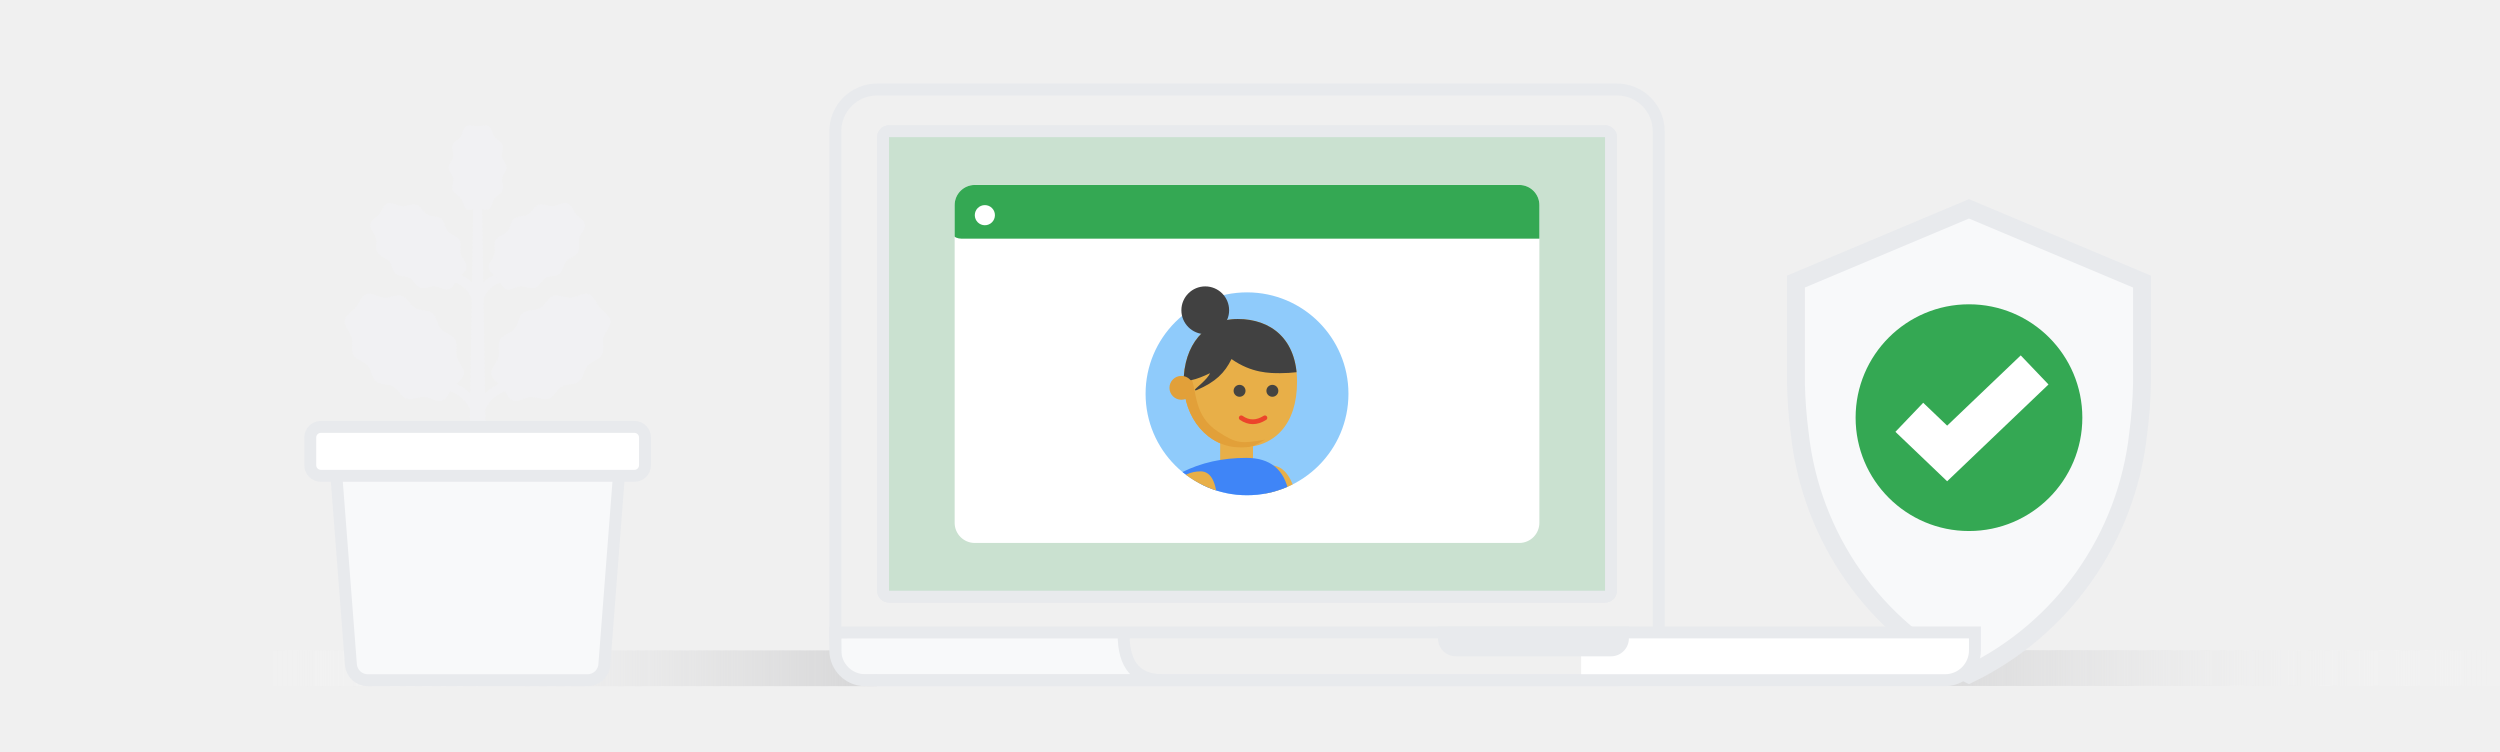
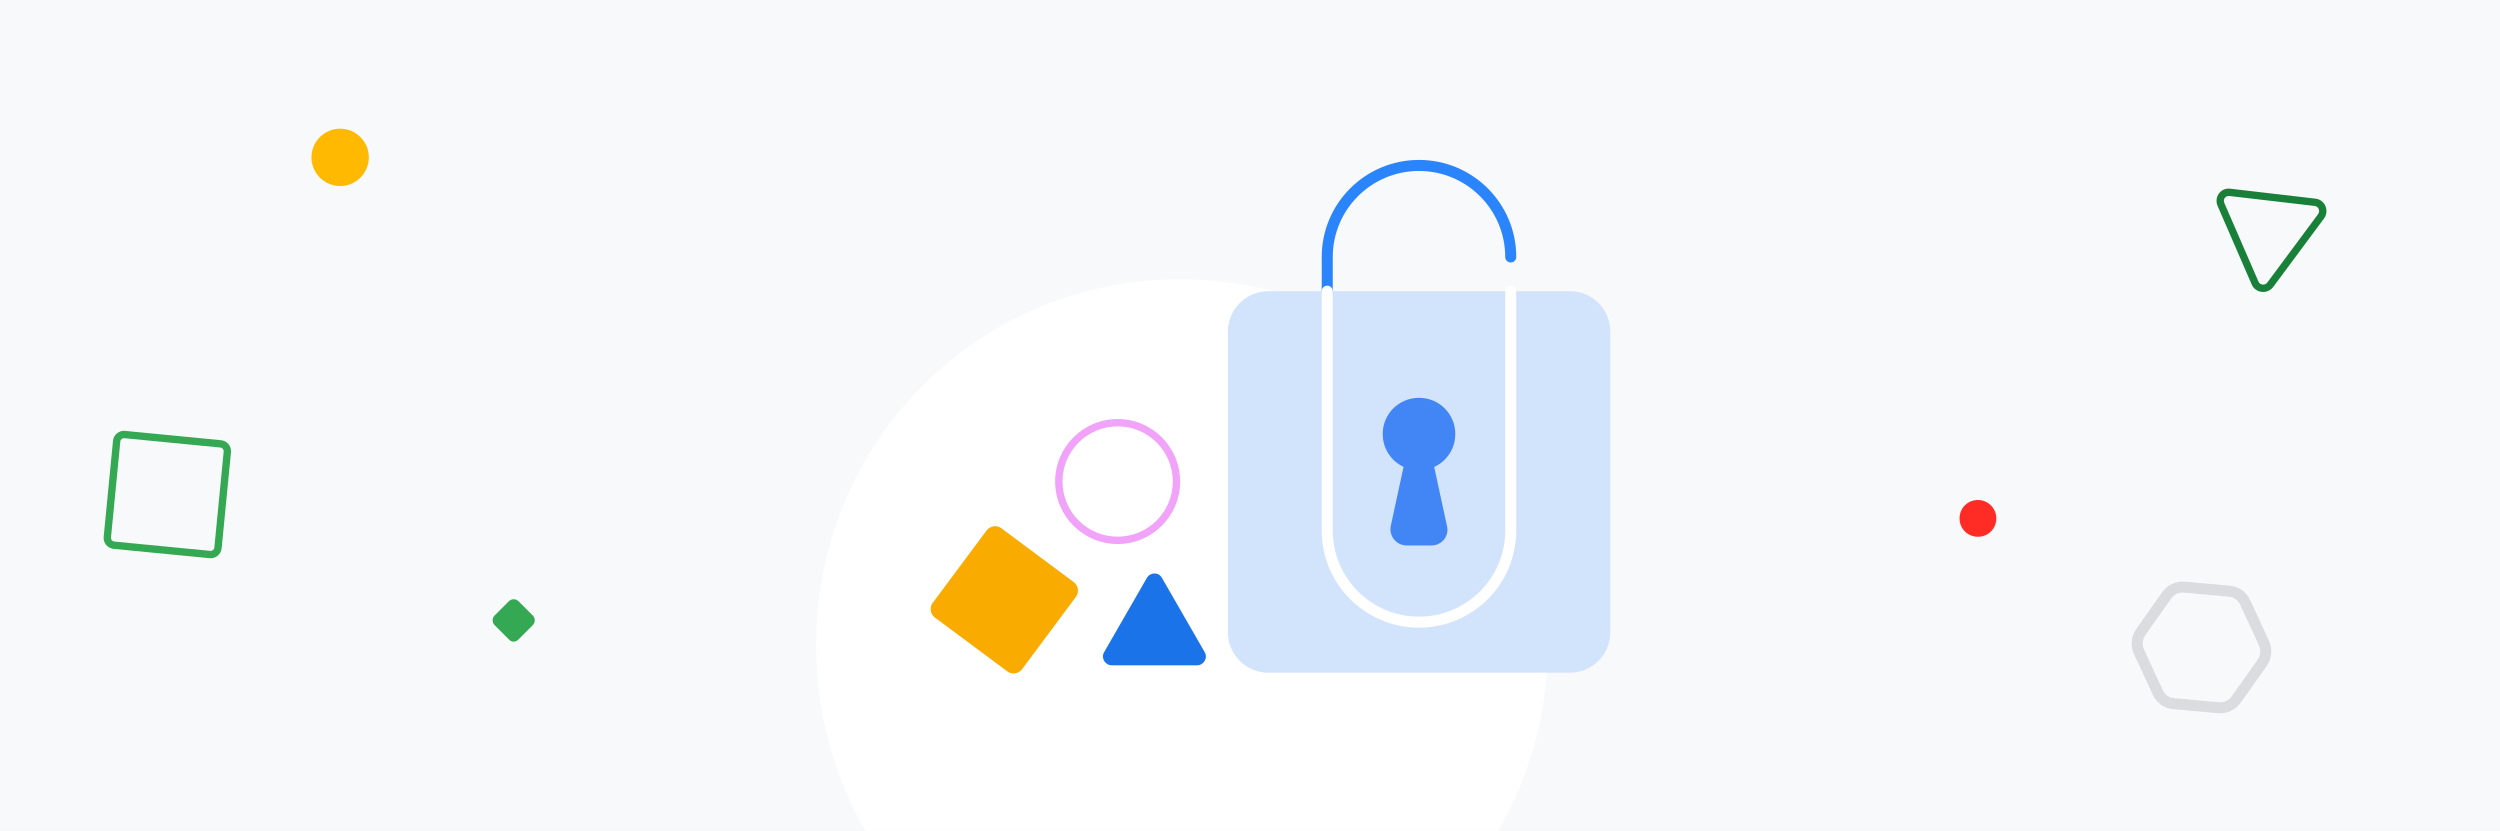
- <svg xmlns="http://www.w3.org/2000/svg" xmlns:xlink="http://www.w3.org/1999/xlink" width="419" height="126" viewBox="0 0 419 126">
-   <defs>
-     <linearGradient x1="100%" y1="50%" x2="0%" y2="50%" id="a">
-       <stop stop-color="#D6D6D7" offset="0%" />
-       <stop stop-color="#FFF" stop-opacity="0" offset="100%" />
-     </linearGradient>
-     <path d="M0 0h193v4a6 6 0 0 1-6 6H6a6 6 0 0 1-6-6V0z" id="b" />
-     <path d="M3.375 0h91.25A3.375 3.375 0 0 1 98 3.375v53.25A3.375 3.375 0 0 1 94.625 60H3.375A3.375 3.375 0 0 1 0 56.625V3.375A3.375 3.375 0 0 1 3.375 0z" id="c" />
-     <circle id="e" cx="17" cy="18" r="17" />
-     <path d="M9.975 22c5.516 0 9.582-4.925 9.582-11S16.017.467 10.5.467C4.984.467.557 3.76.557 11c0 7.24 3.901 11 9.418 11z" id="g" />
-   </defs>
-   <g fill="none" fill-rule="evenodd">
-     <path fill="url(#a)" transform="rotate(-180 370.809 111.968)" d="M318.309 108.968h105v6h-105z" />
-     <g transform="translate(301 34.558)">
-       <path d="M29 78.442C44.71 70.84 55.426 55.61 57.357 38.145a75.82 75.82 0 0 0 .643-8.45v-17.06L29 .442 0 12.632v17.06a75.82 75.82 0 0 0 .643 8.453C2.573 55.61 13.291 70.84 29 78.442z" stroke="#E8EAED" stroke-width="3" fill="#F8F9FA" fill-rule="nonzero" />
-       <circle fill="#34A853" fill-rule="nonzero" cx="29" cy="35.442" r="19" />
-       <path stroke="#FFF" stroke-width="6.74" d="M19 35.38l6.343 6.062 14.657-14" />
-     </g>
-     <g transform="translate(42 14)">
-       <path fill="url(#a)" d="M0 95h105v6H0z" />
-       <path d="M105 1a7 7 0 0 0-7 7v85a7 7 0 0 0 7 7h124a7 7 0 0 0 7-7V8a7 7 0 0 0-7-7H105z" stroke="#E8EAED" stroke-width="2" />
-       <path d="M100 93h47v6h-45a2 2 0 0 1-2-2v-4z" fill="#F8F9FA" />
-       <rect stroke="#E8EAED" stroke-width="2" x="106" y="8" width="122" height="78" rx="1" />
-       <path d="M99 93h47l2 6h-47a2 2 0 0 1-2-2v-4z" fill="#F8F9FA" />
-       <path d="M223 92h66v3a5 5 0 0 1-5 5h-61v-8z" fill="#FFF" />
-       <path stroke="#E8EAED" stroke-width="2" d="M98 92v3a5 5 0 0 0 5 5h181a5 5 0 0 0 5-5v-3H98zM146.32 92.403c0 5.065 2.182 7.597 6.547 7.597" />
-       <path d="M199 91h32v2a3 3 0 0 1-3 3h-26a3 3 0 0 1-3-3v-2z" fill="#E8EAED" />
-     </g>
-     <rect stroke="#E8EAED" stroke-width="2" fill-opacity=".2" fill="#34A853" x="148" y="22" width="122" height="78" rx="1" />
-     <g transform="translate(160 31)">
-       <mask id="d" fill="#fff">
-         <use xlink:href="#c" />
-       </mask>
-       <use fill="#FFF" fill-rule="nonzero" transform="matrix(1 0 0 -1 0 60)" xlink:href="#c" />
-       <g mask="url(#d)">
-         <g transform="matrix(-1 0 0 1 66 17)">
-           <mask id="f" fill="#fff">
-             <use xlink:href="#e" />
-           </mask>
-           <use fill="#8FCBFB" xlink:href="#e" />
-           <path fill="#E8AF48" mask="url(#f)" d="M16 26h5.5v4H16zM9 34.138C9.877 31.379 11.21 30 13 30s3.123.642 4 1.925l-4.824 4.436L9 34.138z" />
-           <path d="M10 34.578c.733-3.892 3.103-5.838 7.11-5.838 4.006 0 7.606.806 10.8 2.417l-10.8 6.857L10 34.578z" fill="#3F85F7" mask="url(#f)" />
-           <path d="M22 35.406C22.287 32.47 23.213 31 24.779 31c1.566 0 2.973.608 4.221 1.824L24.779 38 22 35.406z" fill="#E8AF48" mask="url(#f)" />
-           <g transform="translate(8.057 5)">
-             <mask id="h" fill="#fff">
-               <use xlink:href="#g" />
-             </mask>
-             <use fill="#E8AF48" xlink:href="#g" />
-             <path d="M11.073 22c5.247 0 8.87-4.925 8.87-11 0-2.604-.736-2.876-1.566-.927-1.106 2.595-.434 6.547-4.538 9.247-3.197 2.104-3.927 2.03-7.882 1.379C8.94 22.553 9.45 22 11.073 22z" fill="#E2A039" mask="url(#h)" />
-             <path d="M11.542 7.179c1.134 2.31 2.653 3.838 5.823 5.194.075.032.307.13.307-.054s-2.163-1.755-2.52-2.775c2.06 1.02 4.791 1.945 4.791.536 0-5.875-4.715-10.638-10.531-10.638-5.424 0-9.89 4.14-10.468 9.463-.042.386 2.694.639 4.437.639 1.743 0 4.818 0 8.16-2.365z" fill="#414141" mask="url(#h)" />
-           </g>
-           <circle fill="#E2A039" cx="28" cy="17" r="2" />
-           <ellipse fill="#454441" cx="12.75" cy="17.5" rx="1" ry="1" />
-           <ellipse fill="#454441" cx="18.25" cy="17.5" rx="1" ry="1" />
-           <path d="M14 22.03c1.39.875 2.714.875 3.969 0" stroke="#EC442B" stroke-width=".8" stroke-linecap="round" />
-           <circle fill="#414141" cx="24" cy="4" r="4" />
-         </g>
-       </g>
-       <rect fill="#34A853" mask="url(#d)" x="-1.125" width="101.375" height="9" rx="2.25" />
-       <ellipse fill="#572A07" mask="url(#d)" cx="49.5" cy="63.625" rx="5.625" ry="1.125" />
-       <circle fill="#FFF" mask="url(#d)" cx="5.063" cy="5.063" r="1.688" />
-     </g>
-     <g transform="translate(52 21)">
-       <path fill="#F1F1F3" fill-rule="nonzero" d="M26.491 65.805l.845-54.408h1.43l.85 54.408z" />
-       <path d="M28.051 49.903a6.346 6.346 0 0 0-6.345-6.35" stroke="#F1F1F3" stroke-width="1.541" />
-       <path d="M20.472 31.485c.763.624.806 1.954 1.411 2.645.605.691 1.959.994 2.4 1.78.48.87.039 2.113.288 2.972.279.984 1.287 1.858 1.195 2.74-.1.985-1.257 1.537-1.857 2.276-.6.74-.922 1.978-1.867 2.266-.85.264-1.92-.557-2.924-.639-.892-.072-2.016.624-2.97.298-.86-.293-1.354-1.526-2.218-2.02-.864-.495-2.108-.24-2.88-.865-.773-.624-.807-1.949-1.412-2.645-.604-.696-1.958-.988-2.4-1.776-.504-.873-.043-2.112-.288-2.97-.278-.99-1.286-1.863-1.195-2.746.096-.984 1.258-1.536 1.858-2.27.6-.735.921-1.978 1.867-2.271.85-.26 1.92.557 2.923.638.893.077 2.016-.624 2.971-.297.86.292 1.354 1.526 2.218 2.02.864.495 2.122.24 2.88.864z" fill="#F1F1F3" fill-rule="nonzero" />
-       <path d="M28.051 49.903a6.35 6.35 0 0 1 6.35-6.35" stroke="#F1F1F3" stroke-width="1.541" />
-       <path d="M35.63 31.485c-.758.624-.801 1.954-1.406 2.645-.605.691-1.958.994-2.4 1.78-.509.87-.043 2.113-.288 2.972-.283.984-1.286 1.858-1.2 2.74.1.985 1.258 1.537 1.862 2.276.605.74.917 1.978 1.868 2.266.844.264 1.92-.557 2.923-.639.888-.072 2.016.624 2.971.298.86-.293 1.354-1.526 2.213-2.02.859-.495 2.112-.24 2.88-.865.768-.624.801-1.949 1.406-2.645.605-.696 1.959-.988 2.4-1.776.509-.873.043-2.112.288-2.97.283-.99 1.291-1.863 1.2-2.746-.1-.984-1.257-1.536-1.862-2.27-.605-.735-.917-1.978-1.867-2.271-.845-.26-1.92.557-2.924.638-.888.077-2.016-.624-2.97-.297-.86.292-1.354 1.526-2.214 2.02-.859.495-2.121.24-2.88.864z" fill="#F1F1F3" fill-rule="nonzero" />
-       <path d="M28.051 30.506a5.117 5.117 0 0 0-5.121-5.121" stroke="#F1F1F3" stroke-width="1.541" />
-       <path d="M21.931 15.645c.615.504.648 1.575 1.138 2.136.49.562 1.584.802 1.949 1.44.408.706.033 1.704.235 2.4.225.797 1.037 1.503.96 2.213-.077.797-1.013 1.243-1.503 1.839-.49.595-.739 1.598-1.507 1.828-.681.212-1.536-.446-2.357-.513-.72-.058-1.632.504-2.4.24-.696-.235-1.094-1.234-1.79-1.632-.696-.399-1.704-.192-2.314-.696-.61-.504-.652-1.58-1.137-2.136-.485-.557-1.584-.802-1.949-1.44-.413-.706-.038-1.71-.235-2.4-.226-.797-1.042-1.503-.96-2.218.077-.792 1.013-1.238 1.502-1.833.49-.596.74-1.599 1.503-1.834.686-.206 1.54.451 2.361.518.72.058 1.632-.48 2.4-.24s1.095 1.234 1.79 1.632c.697.399 1.705.192 2.314.696z" fill="#F1F1F3" fill-rule="nonzero" />
-       <path d="M28.051 30.506a5.122 5.122 0 0 1 5.127-5.121" stroke="#F1F1F3" stroke-width="1.541" />
-       <path d="M34.171 15.645c-.614.504-.648 1.575-1.137 2.136-.49.562-1.58.802-1.95 1.44-.407.706-.033 1.704-.23 2.4-.225.797-1.041 1.503-.96 2.213.082.797 1.018 1.243 1.503 1.839.485.595.744 1.598 1.507 1.828.686.212 1.536-.446 2.362-.513.72-.058 1.627.504 2.4.24.69-.235 1.09-1.234 1.785-1.632.696-.399 1.704-.192 2.319-.696.614-.504.648-1.58 1.137-2.136.49-.557 1.58-.802 1.949-1.44.408-.706.034-1.71.23-2.4.23-.797 1.042-1.503.96-2.218-.081-.792-1.017-1.238-1.502-1.833-.485-.596-.744-1.599-1.507-1.834-.682-.206-1.536.451-2.362.518-.72.058-1.627-.48-2.4-.24-.773.24-1.094 1.234-1.79 1.632-.696.399-1.7.192-2.314.696zM23.194 7.11c0 .644.662 1.215.763 1.81.1.596-.303 1.407-.091 1.964.21.557 1.056.897 1.392 1.377.384.552.417 1.44.902 1.748.485.307 1.3 0 1.92 0 .62 0 1.387.35 1.92 0 .533-.35.48-1.2.883-1.757.331-.48 1.152-.768 1.378-1.387.225-.62-.216-1.32-.11-1.964.105-.643.748-1.176.748-1.819s-.662-1.214-.768-1.81c-.105-.595.307-1.406.096-1.967-.211-.562-1.046-.922-1.382-1.402-.336-.48-.413-1.44-.898-1.747-.485-.307-1.305 0-1.92 0-.614 0-1.387-.35-1.92 0-.533.35-.504 1.2-.883 1.757-.331.48-1.152.768-1.382 1.387-.23.619.22 1.32.115 1.963-.106.643-.768 1.2-.763 1.848z" fill="#F1F1F3" fill-rule="nonzero" />
-       <path d="M46.464 93H9.638a2.821 2.821 0 0 1-2.822-2.586l-2.65-34.395a2.794 2.794 0 0 1 .748-2.118A2.85 2.85 0 0 1 6.989 53h42.125c.788 0 1.54.326 2.076.9.536.572.806 1.34.746 2.12l-2.65 34.394A2.816 2.816 0 0 1 46.464 93z" stroke="#E8EAED" stroke-width="2" fill="#F8F9FA" fill-rule="nonzero" />
-       <rect stroke="#E8EAED" stroke-width="2" fill="#FFF" fill-rule="nonzero" y="50.546" width="56.102" height="8.203" rx="1.781" />
+ <svg xmlns="http://www.w3.org/2000/svg" fill="none" height="226" viewBox="0 0 680 226" width="680">
+   <clipPath id="a">
+     <path d="M0 0h680v226H0z" />
+   </clipPath>
+   <g clip-path="url(#a)">
+     <path d="M0 0h680v226H0z" fill="#f8f9fa" />
+     <path d="M421 175.462c0 55.271-43.951 99.488-98.89 99.488C265.951 276.178 222 230.733 222 175.462s43.951-99.488 98.89-99.488c54.938 0 100.11 44.217 100.11 99.488z" fill="#fff" />
+     <path d="M427.031 182.974h-82.062c-6.033 0-10.969-4.925-10.969-10.945V90.148c0-6.02 4.936-10.945 10.969-10.945h82.062c6.033 0 10.969 4.925 10.969 10.945v81.881c0 6.02-4.936 10.945-10.969 10.945z" fill="#d2e3fc" />
+     <path d="M389.394 148.361h-6.788c-2.81 0-4.867-2.6-4.319-5.268l3.771-17.443h7.747l3.77 17.443c.686 2.737-1.439 5.268-4.181 5.268z" fill="#4285f4" />
+     <path d="M395.838 118.057c0 5.473-4.388 9.85-9.872 9.85-5.485 0-9.872-4.377-9.872-9.85 0-5.472 4.387-9.85 9.872-9.85 5.484 0 9.872 4.378 9.872 9.85z" fill="#4285f4" />
+     <path clip-rule="evenodd" d="M385.966 46.5c-12.955 0-23.455 10.482-23.455 23.4v9.303a1.5 1.5 0 1 1-3 0V69.9c0-14.581 11.85-26.4 26.455-26.4s26.454 11.819 26.454 26.4a1.5 1.5 0 1 1-3 0c0-12.918-10.5-23.4-23.454-23.4z" fill="#2a84fc" fill-rule="evenodd" />
+     <path clip-rule="evenodd" d="M361.011 77.703a1.5 1.5 0 0 1 1.5 1.5v65.122c0 12.918 10.5 23.399 23.455 23.399 12.954 0 23.454-10.481 23.454-23.399V79.203a1.5 1.5 0 0 1 3 0v65.122c0 14.581-11.849 26.399-26.454 26.399s-26.455-11.818-26.455-26.399V79.203a1.5 1.5 0 0 1 1.5-1.5z" fill="#fff" fill-rule="evenodd" />
+     <path d="M138.425 173.925l-3.9-3.9c-.7-.7-.7-1.9 0-2.6l3.9-3.9c.7-.7 1.9-.7 2.6 0l3.9 3.9c.7.7.7 1.9 0 2.6l-3.9 3.9c-.7.8-1.9.8-2.6 0z" fill="#34a853" />
+     <path d="M100.323 42.8c0 4.3-3.5 7.8-7.8 7.8s-7.8-3.5-7.8-7.8 3.5-7.8 7.8-7.8 7.8 3.5 7.8 7.8z" fill="#ffba00" />
+     <path d="M543 141c0 2.8-2.2 5-5 5s-5-2.2-5-5 2.2-5 5-5 5 2.3 5 5z" fill="#fe2c25" />
+     <path clip-rule="evenodd" d="M594.346 158.207l12.063 1.097c2.474.142 4.64 1.7 5.657 3.975l5.095 10.99.01.022a6.989 6.989 0 0 1-.635 6.859l-.011.016-6.995 9.892c-1.399 2.03-3.818 3.189-6.276 2.935l-12.063-1.097c-2.473-.142-4.64-1.7-5.657-3.975l-5.095-10.99-.01-.022a6.989 6.989 0 0 1 .635-6.859l.011-.016 6.995-9.893c1.4-2.029 3.818-3.188 6.276-2.934zm-.303 2.985c-1.335-.141-2.708.495-3.507 1.658l-.011.016-6.994 9.891a3.992 3.992 0 0 0-.365 3.924l5.095 10.988.01.022c.582 1.309 1.798 2.142 3.108 2.211l.057.004 12.1 1.1.021.002c1.335.141 2.708-.496 3.507-1.658l.011-.016 6.994-9.892a3.99 3.99 0 0 0 .365-3.923l-5.095-10.988-.01-.022c-.581-1.309-1.798-2.142-3.108-2.211l-.057-.004-12.1-1.1z" fill="#dadce0" fill-rule="evenodd" />
+     <path d="M311.957 157.18l-11.617 20.177c-.962 1.607.24 3.617 2.083 3.617h23.154c1.843 0 3.045-2.01 2.083-3.617l-11.617-20.177c-.881-1.608-3.125-1.608-4.086 0z" fill="#1a73e8" />
+     <path clip-rule="evenodd" d="M304 145.974c8.284 0 15-6.716 15-15s-6.716-15-15-15-15 6.716-15 15 6.716 15 15 15zm0 2c9.389 0 17-7.611 17-17s-7.611-17-17-17-17 7.611-17 17 7.611 17 17 17z" fill="#f0a3f8" fill-rule="evenodd" />
+     <path d="M274.012 182.634l-19.723-14.669c-1.238-.941-1.534-2.741-.594-3.98l14.67-19.722c.94-1.239 2.74-1.534 3.979-.594l19.722 14.669c1.239.941 1.535 2.741.594 3.98l-14.669 19.722c-.941 1.239-2.741 1.534-3.979.594z" fill="#f9ab00" />
+     <g clip-rule="evenodd" fill-rule="evenodd">
+       <path d="M606.658 51.327c-2.626-.355-4.479 2.262-3.486 4.656l.004.007 9.274 21.356c1.032 2.472 4.33 2.763 5.869.69l13.804-18.591c1.539-2.074.307-5.146-2.357-5.42zm-1.641 3.883l9.274 21.354.003.008c.407.982 1.764 1.154 2.419.27l13.804-18.59c.656-.883.098-2.132-.959-2.237l-.009-.001-23.143-2.703-.011-.002c-.999-.137-1.813.84-1.378 1.9z" fill="#188038" />
+       <path d="M30.737 119.894a3 3 0 0 1 3.276-2.696l26.12 2.539a3 3 0 0 1 2.696 3.276l-2.538 26.121a2.999 2.999 0 0 1-3.276 2.695l-26.121-2.538a3.001 3.001 0 0 1-2.696-3.277zm3.083-.705a1 1 0 0 0-1.092.898l-2.54 26.121a1 1 0 0 0 .9 1.092l26.12 2.539a1 1 0 0 0 1.092-.899l2.539-26.12a1 1 0 0 0-.899-1.092z" fill="#34a853" />
    </g>
  </g>
</svg>
